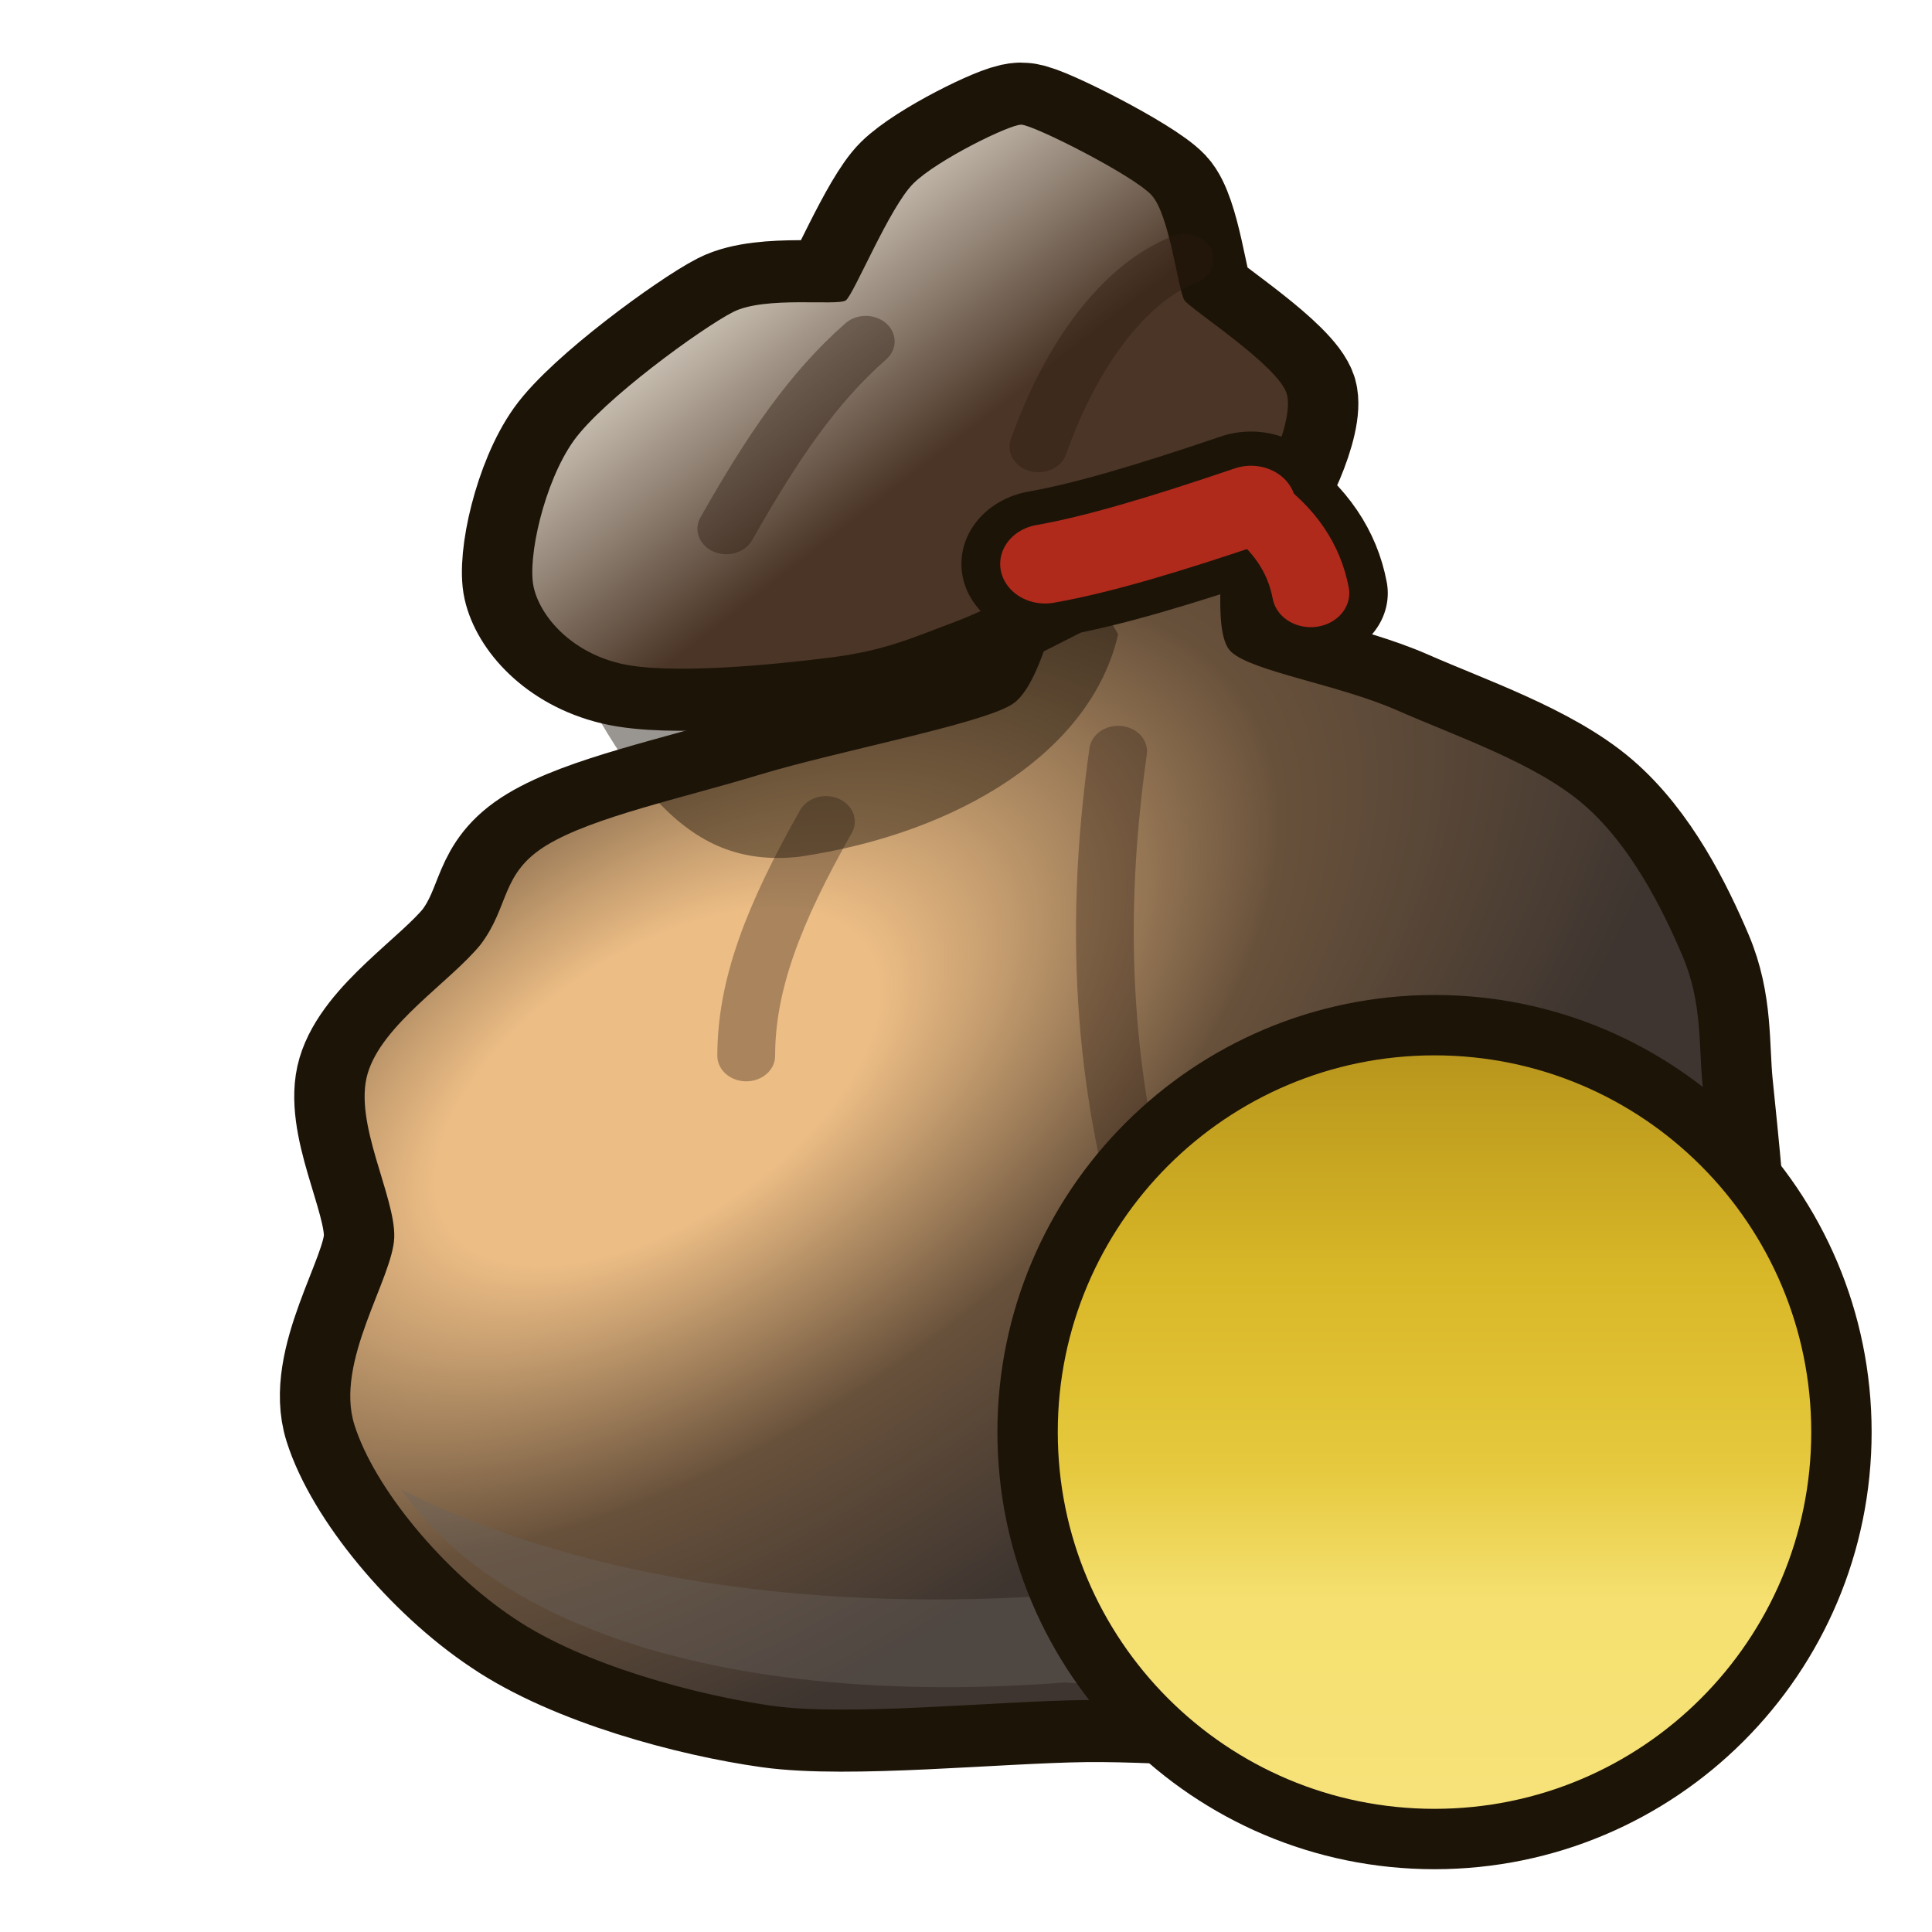
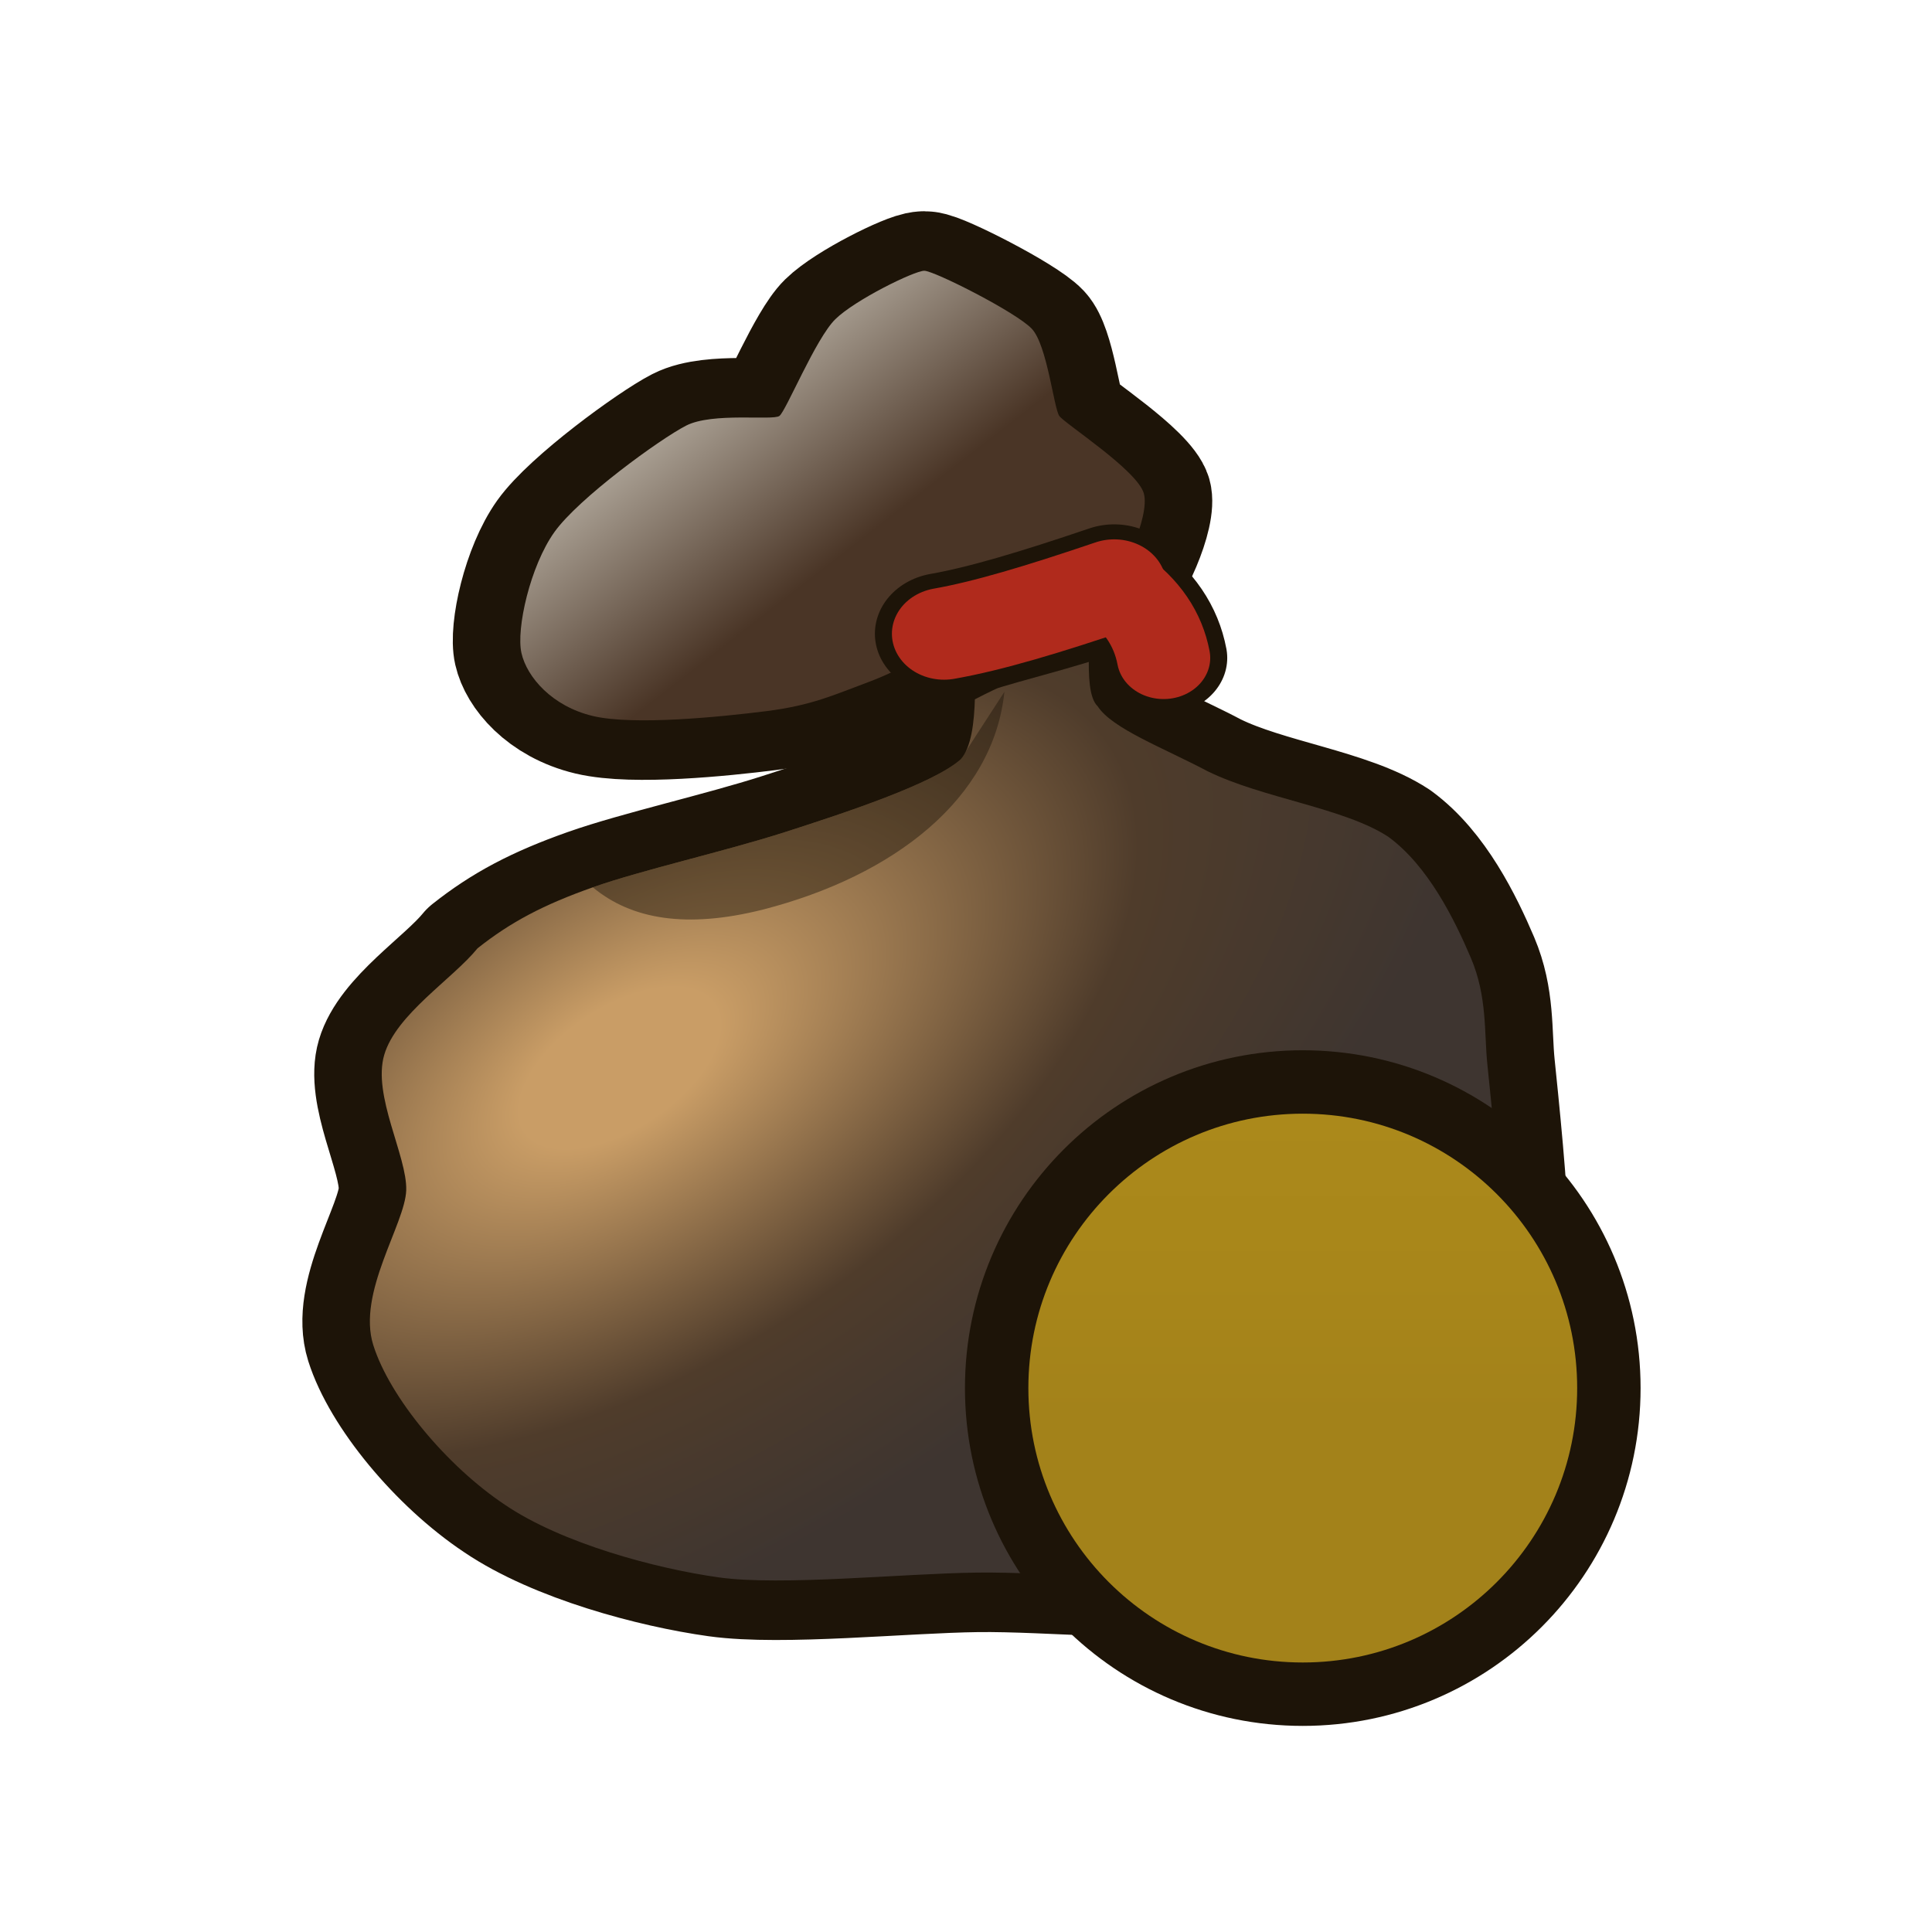
- <svg xmlns="http://www.w3.org/2000/svg" viewBox="0 0 16 16">
+ <svg xmlns="http://www.w3.org/2000/svg" viewBox="-0.806 -1.681 19.362 19.362">
  <defs>
    <radialGradient id="vendor-body" gradientUnits="userSpaceOnUse" cx="5.4" cy="9.3" r="9" fx="5.0" fy="9.2" gradientTransform="rotate(-40 5.4 9.3) scale(1 .55) translate(0 7.6)">
-       <stop offset="0" stop-color="#ecbd85" />
-       <stop offset=".22" stop-color="#ecbd85" />
-       <stop offset=".6" stop-color="#68513b" />
+       <stop offset="0" stop-color="#c99d66" />
+       <stop offset=".12" stop-color="#c99d66" />
+       <stop offset=".6" stop-color="#4f3c2b" />
      <stop offset="1" stop-color="#3e3530" />
    </radialGradient>
    <linearGradient id="vendor-top" gradientUnits="userSpaceOnUse" x1="5.6" y1="2.2" x2="8.6" y2="5.6">
-       <stop offset="0" stop-color="#e4ddd0" />
+       <stop offset="0" stop-color="#bfb8ac" />
      <stop offset=".55" stop-color="#4a3526" />
    </linearGradient>
-     <linearGradient id="vendor-coin" gradientUnits="userSpaceOnUse" x1="11.88" y1="8.74" x2="11.88" y2="14.98">
-       <stop offset="0" stop-color="#b8961c" />
-       <stop offset=".3" stop-color="#d9b828" />
-       <stop offset=".55" stop-color="#e6c93e" />
-       <stop offset=".72" stop-color="#f5e070" />
-       <stop offset="1" stop-color="#f7e27a" />
+     <linearGradient id="vendor-coin" gradientUnits="userSpaceOnUse" x1="12.25" y1="9.48" x2="12.25" y2="14.98">
+       <stop offset="0" stop-color="#ab891b" />
+       <stop offset=".3" stop-color="#a8861a" />
+       <stop offset=".55" stop-color="#a3821a" />
+       <stop offset="1" stop-color="#a3821a" />
    </linearGradient>
  </defs>
  <g transform="translate(-0.2 -0.18) scale(1.1 0.97)">
-     <path d="M9.35 4.75C9.43 4.79 9.29 5.58 9.45 5.75C9.61 5.92 10.26 6.03 10.70 6.25C11.14 6.47 11.74 6.70 12.10 7.05C12.46 7.40 12.70 7.95 12.85 8.35C13.00 8.75 12.97 9.12 13.00 9.45C13.03 9.78 13.13 10.87 13.12 11.20C13.11 11.53 13.12 11.82 12.95 12.25C12.78 12.68 12.50 13.39 12.10 13.80C11.70 14.21 11.05 14.58 10.55 14.70C10.05 14.82 9.03 14.69 8.35 14.70C7.67 14.71 6.57 14.84 6.00 14.75C5.43 14.66 4.57 14.40 4.05 14.00C3.52 13.60 3.00 12.89 2.85 12.35C2.70 11.81 3.14 11.10 3.15 10.75C3.16 10.40 2.84 9.77 2.95 9.35C3.06 8.93 3.57 8.57 3.80 8.25C4.02 7.92 3.95 7.64 4.30 7.40C4.65 7.16 5.32 7.00 5.90 6.80C6.48 6.60 7.56 6.37 7.80 6.20C8.04 6.03 8.15 5.20 8.25 5.10C8.35 5.00 9.27 4.71 9.35 4.75Z" fill="url(#vendor-body)" stroke="#1d1408" stroke-width="1.06" stroke-linejoin="round" paint-order="stroke" />
-     <path d="M3.2 12.9C4.0 14.2 5.9 14.75 8.2 14.55C10.4 14.75 12.0 14.0 12.8 12.8C11.2 13.7 9.8 13.9 8.2 13.8C6.4 13.95 4.6 13.7 3.2 12.9Z" fill="#6a625c" opacity=".4" />
-     <path d="M8.6 6.6C8.4 8.2 8.5 9.6 8.9 11.0M6.4 7.2C6.0 8.0 5.8 8.6 5.8 9.2" fill="none" stroke="#2a1a10" stroke-width="0.435" stroke-linecap="round" opacity=".35" />
-     <path d="M4.2 5.2C4.25 5.45 4.48 5.75 4.85 5.85C5.22 5.95 6.01 5.86 6.43 5.80C6.85 5.74 7.05 5.63 7.36 5.50C7.67 5.37 8.11 5.08 8.29 5.00L8.6 5.6C8.4 6.6 7.4 7.3 6.2 7.5C5.4 7.6 4.9 7.0 4.2 5.2Z" fill="#1d1408" opacity=".45" />
-     <path d="M9.53 4.55C9.66 4.43 9.93 3.79 9.87 3.55C9.81 3.31 9.15 2.83 9.10 2.75C9.05 2.67 8.99 2.02 8.85 1.85C8.71 1.68 7.96 1.25 7.87 1.25C7.78 1.25 7.24 1.55 7.06 1.75C6.88 1.95 6.61 2.70 6.55 2.75C6.49 2.80 5.94 2.71 5.70 2.85C5.46 2.99 4.72 3.60 4.50 3.95C4.28 4.30 4.15 4.95 4.20 5.20C4.25 5.45 4.48 5.75 4.85 5.85C5.22 5.95 6.01 5.86 6.43 5.80C6.85 5.74 7.05 5.63 7.36 5.50C7.67 5.37 8.11 5.08 8.29 5.00C8.47 4.92 9.40 4.67 9.53 4.55Z" fill="url(#vendor-top)" stroke="#1d1408" stroke-width="1.06" stroke-linejoin="round" paint-order="stroke" />
-     <path d="M5.65 4.7C6.0 4.0 6.3 3.5 6.7 3.1M8.0 4.0C8.25 3.2 8.65 2.6 9.1 2.4" fill="none" stroke="#2a1a10" stroke-width="0.435" stroke-linecap="round" opacity=".4" />
+     <path d="M9.35 4.75C9.43 4.79 9.29 5.58 9.45 5.75C9.58 5.98 10.05 6.18 10.45 6.42C10.95 6.70 11.70 6.80 12.10 7.10C12.46 7.40 12.70 7.95 12.85 8.35C13.00 8.75 12.97 9.12 13.00 9.45C13.03 9.78 13.13 10.87 13.12 11.20C13.11 11.53 13.12 11.82 12.95 12.25C12.78 12.68 12.50 13.39 12.10 13.80C11.70 14.21 11.05 14.58 10.55 14.70C10.05 14.82 9.03 14.69 8.35 14.70C7.67 14.71 6.57 14.84 6.00 14.75C5.43 14.66 4.57 14.40 4.05 14.00C3.52 13.60 3.00 12.89 2.85 12.35C2.70 11.81 3.14 11.10 3.15 10.75C3.16 10.40 2.84 9.77 2.95 9.35C3.06 8.93 3.57 8.57 3.80 8.25C4.10 7.98 4.40 7.80 4.85 7.62C5.30 7.44 6.05 7.25 6.60 7.05C7.15 6.85 7.95 6.55 8.20 6.30C8.40 6.05 8.30 5.25 8.35 5.10C8.35 5.00 9.27 4.71 9.35 4.75Z" fill="url(#vendor-body)" stroke="#1d1408" stroke-width="1.23" stroke-linejoin="round" paint-order="stroke" />
+     <path d="M4.85 7.62C5.30 7.44 6.05 7.25 6.60 7.05C7.15 6.85 7.95 6.55 8.20 6.30L8.6 5.6C8.5 6.7 7.6 7.5 6.4 7.85C5.7 8.05 5.2 7.95 4.85 7.62Z" fill="#1d1408" opacity=".45" />
+     <path d="M9.53 4.55C9.66 4.43 9.93 3.79 9.87 3.55C9.81 3.31 9.15 2.83 9.10 2.75C9.05 2.67 8.99 2.02 8.85 1.85C8.71 1.68 7.96 1.25 7.87 1.25C7.78 1.25 7.24 1.55 7.06 1.75C6.88 1.95 6.61 2.70 6.55 2.75C6.49 2.80 5.94 2.71 5.70 2.85C5.46 2.99 4.72 3.60 4.50 3.95C4.28 4.30 4.15 4.95 4.20 5.20C4.25 5.45 4.48 5.75 4.85 5.85C5.22 5.95 6.01 5.86 6.43 5.80C6.85 5.74 7.05 5.63 7.36 5.50C7.67 5.37 8.11 5.08 8.29 5.00C8.47 4.92 9.40 4.67 9.53 4.55Z" fill="url(#vendor-top)" stroke="#1d1408" stroke-width="1.23" stroke-linejoin="round" paint-order="stroke" />
    <path d="M8.05 5.0C8.45 4.92 8.95 4.75 9.6 4.5" fill="none" stroke="#1d1408" stroke-width="1.26" stroke-linecap="round" />
    <path d="M9.6 4.5C9.85 4.7 10.0 4.95 10.05 5.25" fill="none" stroke="#1d1408" stroke-width="1.16" stroke-linecap="round" />
-     <path d="M8.05 5.0C8.45 4.92 8.95 4.75 9.6 4.5" fill="none" stroke="#b02a1c" stroke-width="0.676" stroke-linecap="round" />
-     <path d="M9.6 4.5C9.85 4.7 10.0 4.95 10.05 5.25" fill="none" stroke="#b02a1c" stroke-width="0.58" stroke-linecap="round" />
+     <path d="M8.05 5.0C8.45 4.92 8.95 4.75 9.6 4.5" fill="none" stroke="#b02a1c" stroke-width="0.95" stroke-linecap="round" />
+     <path d="M9.6 4.5C9.85 4.7 10.0 4.95 10.05 5.25" fill="none" stroke="#b02a1c" stroke-width="0.85" stroke-linecap="round" />
  </g>
-   <circle cx="11.88" cy="11.86" r="3.12" fill="url(#vendor-coin)" stroke="#1d1408" stroke-width="1" paint-order="stroke" />
+   <circle cx="12.25" cy="12.23" r="2.75" fill="url(#vendor-coin)" stroke="#1d1408" stroke-width="1.271" paint-order="stroke" />
</svg>
